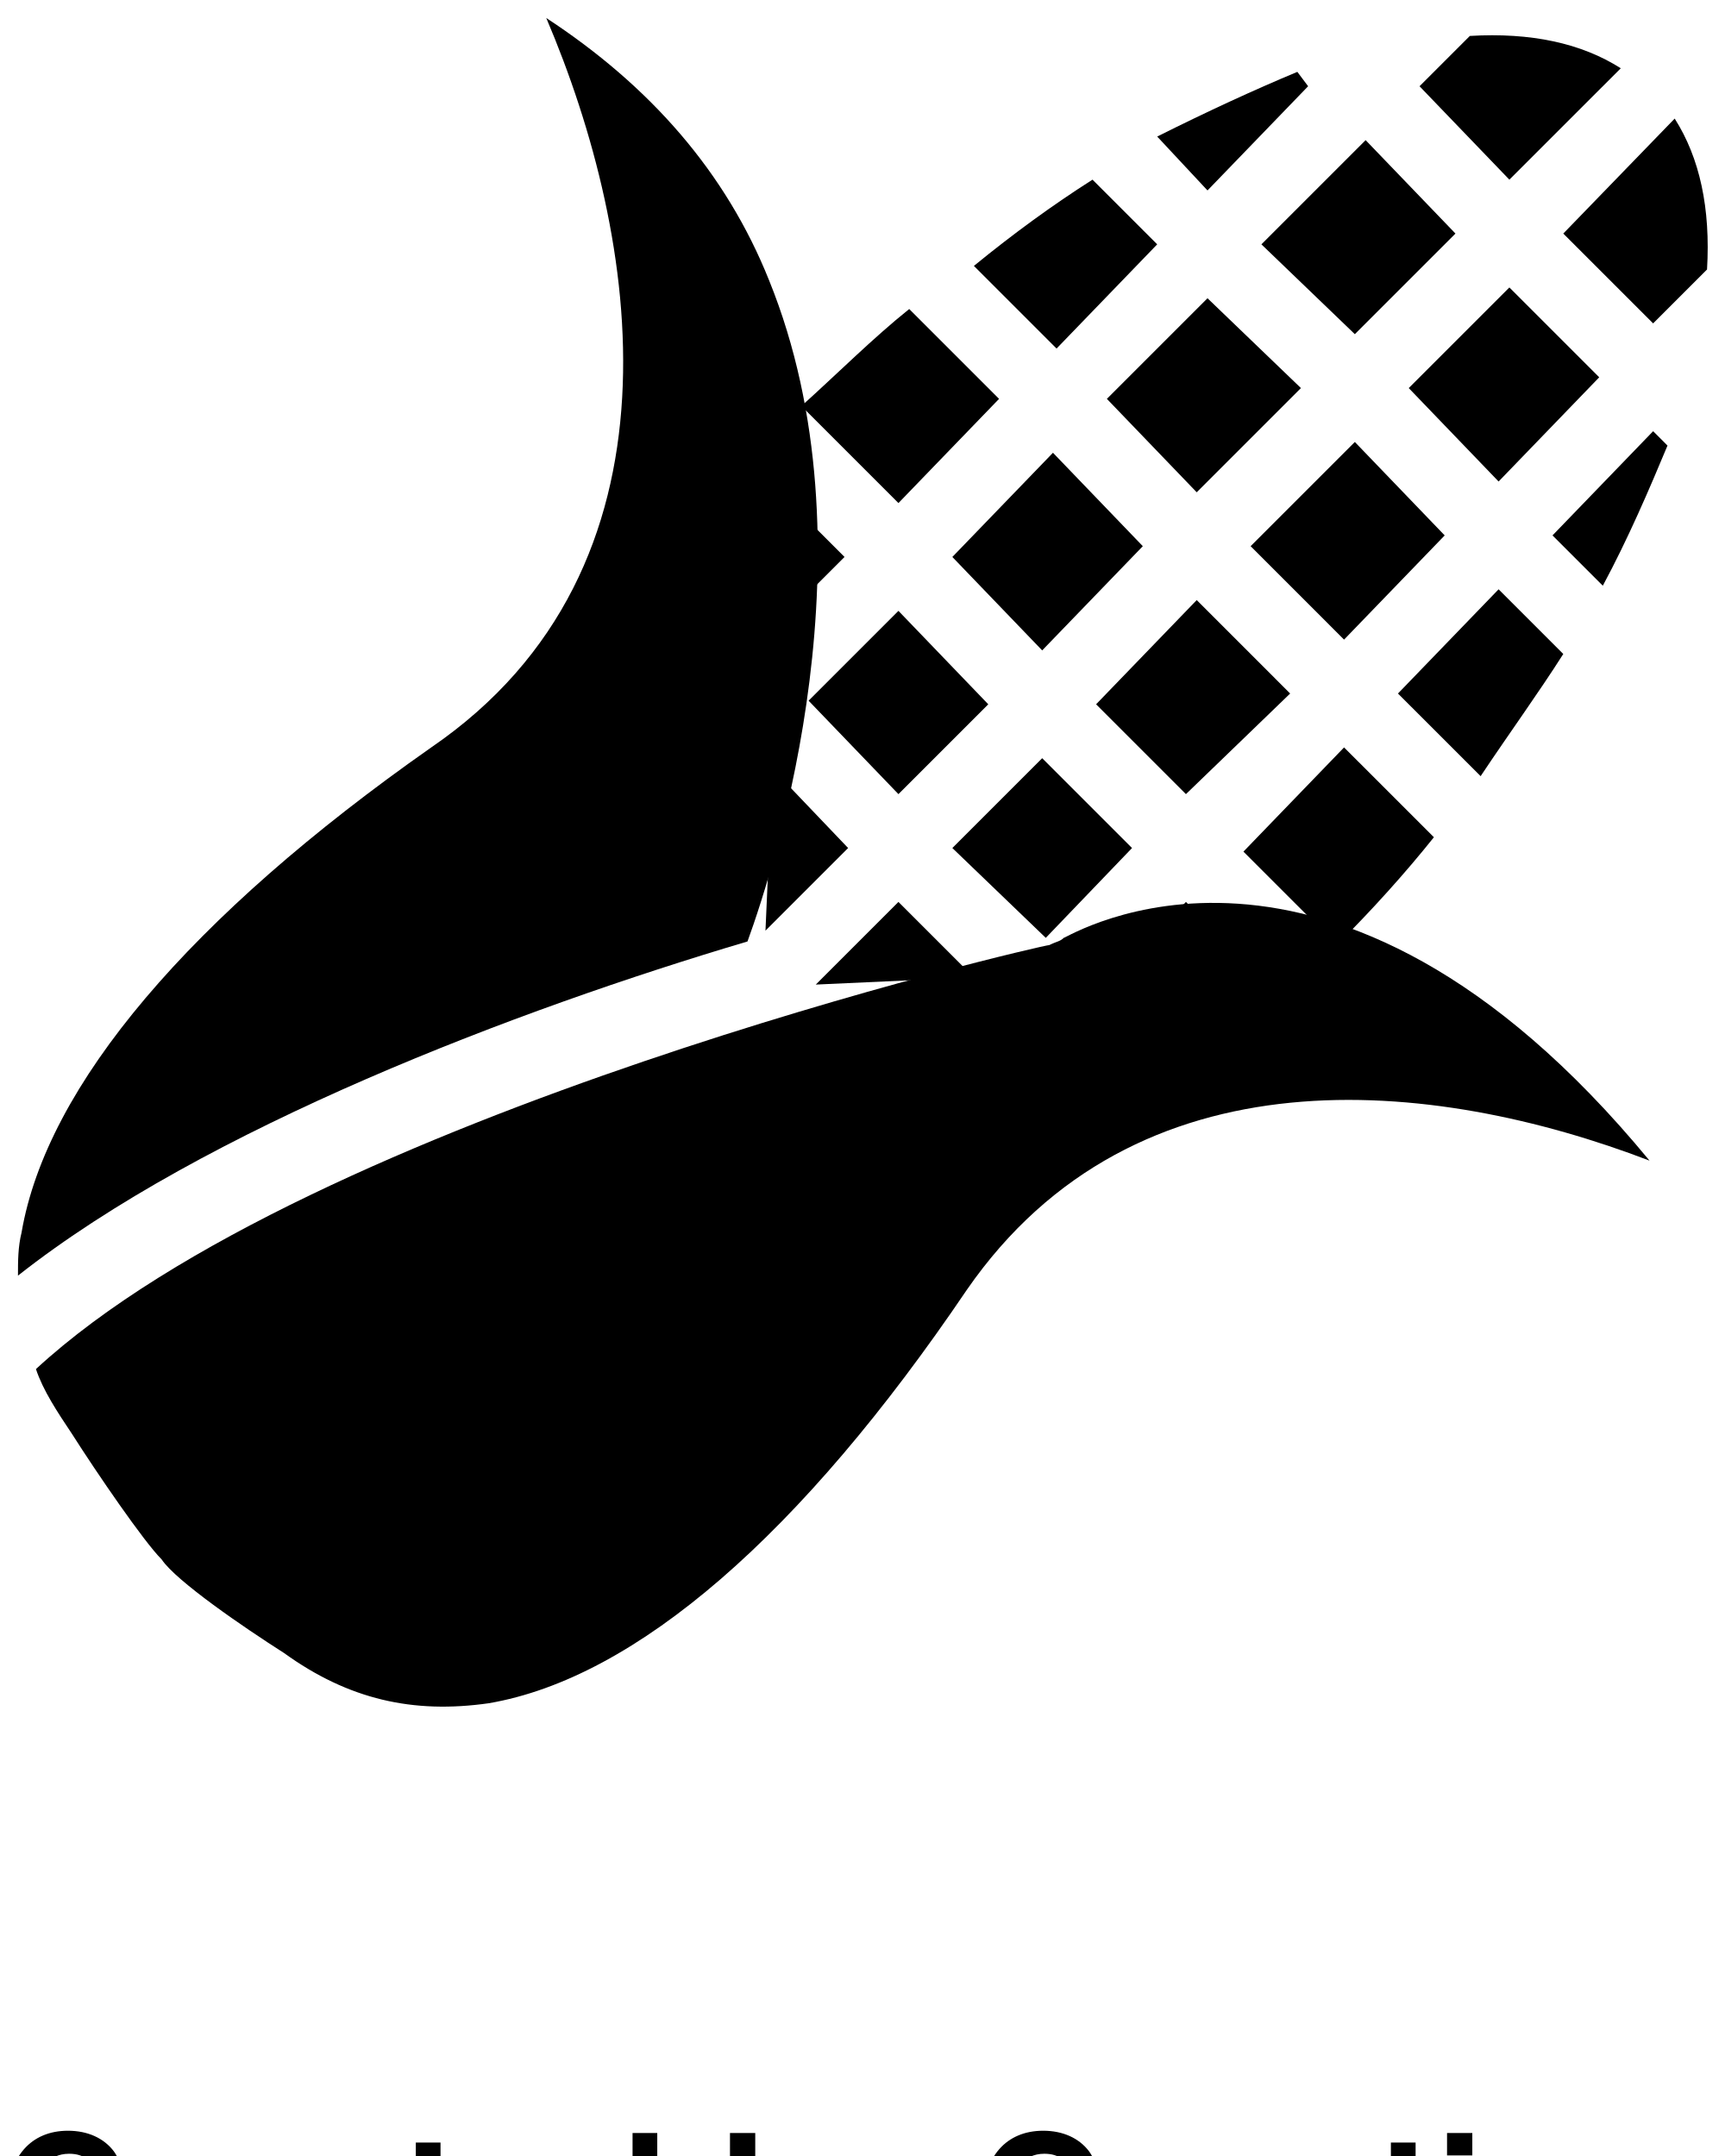
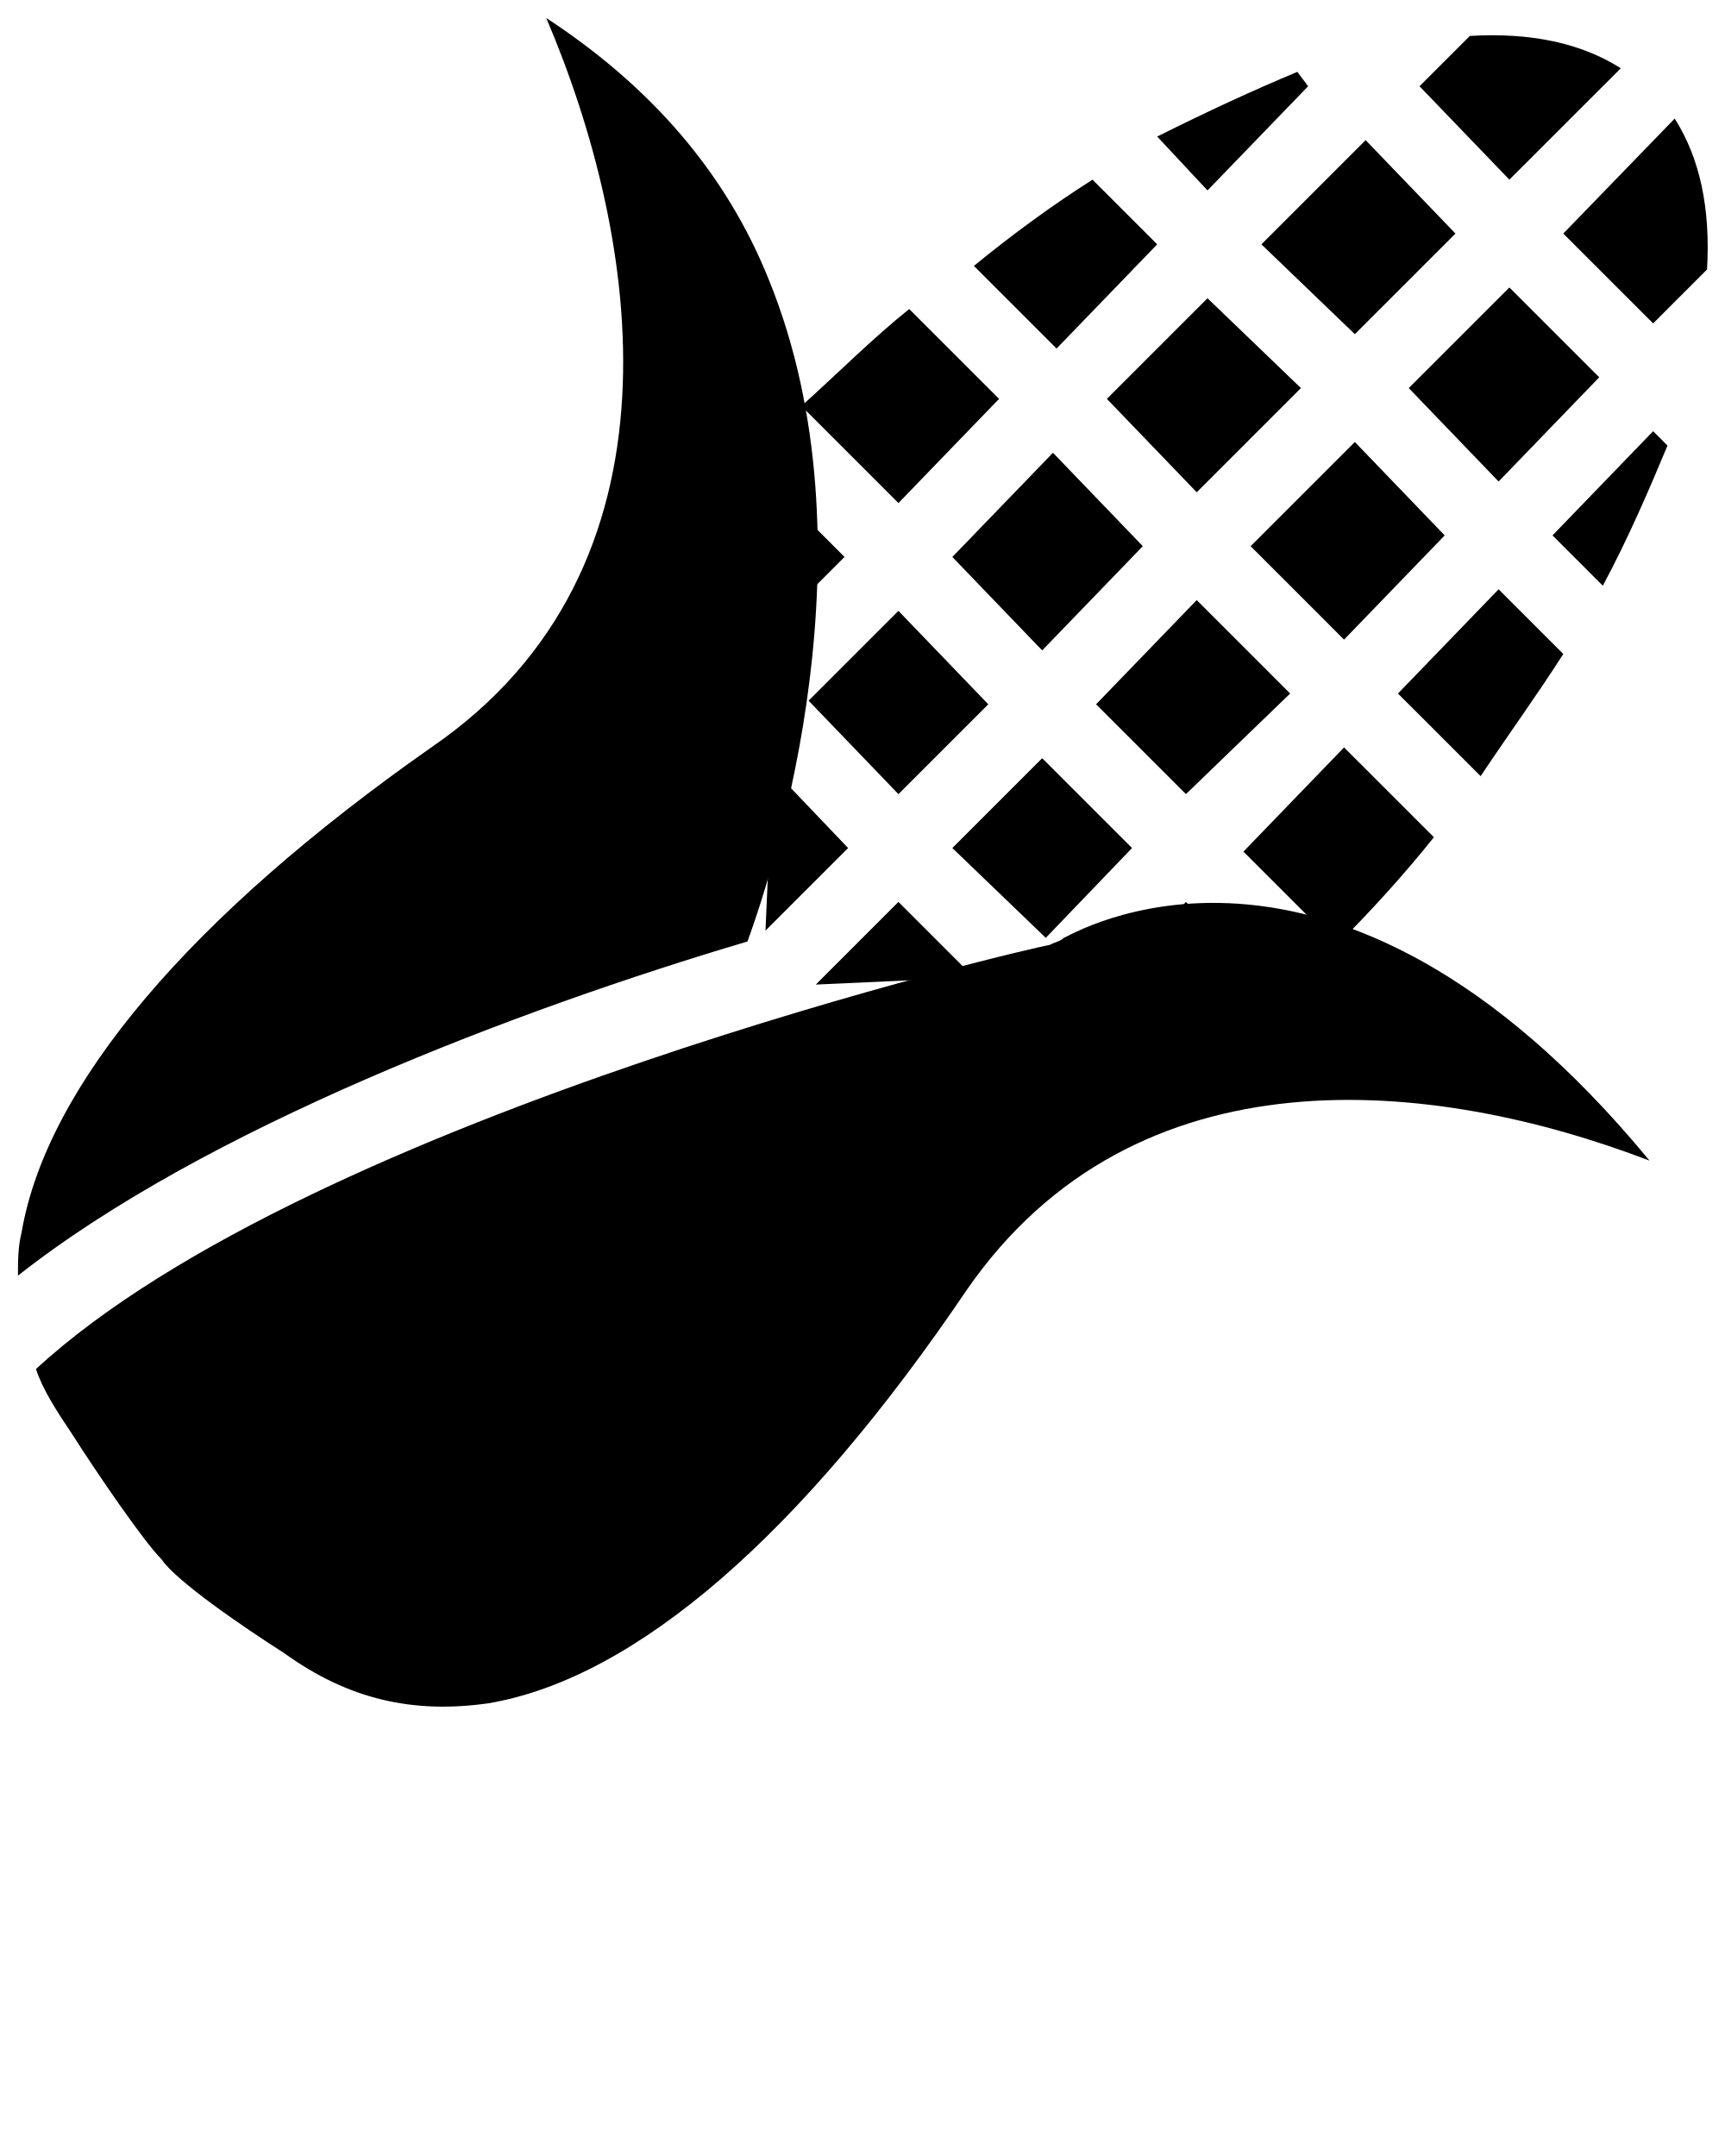
<svg xmlns="http://www.w3.org/2000/svg" version="1.1" x="0px" y="0px" viewBox="0 0 48 60" enable-background="new 0 0 48 48" xml:space="preserve">
  <g>
    <g>
      <path fill="#000000" d="M29.6,26.1c-0.1,0.1-0.2,0.1-0.4,0.2C29,26.3,8.7,31,1,38.1c0.2,0.6,0.6,1.2,1,1.8c0.7,1.1,2,3,2.5,3.5    C4.9,44,6.8,45.3,7.9,46c1.8,1.3,3.6,1.7,5.7,1.4c4.1-0.7,8.7-4.7,13.3-11.5c4.7-6.8,13-5.9,19-3.6C37,21.5,29.7,26.1,29.6,26.1z" />
      <path fill="#000000" d="M0.6,34.3c-0.1,0.4-0.1,0.8-0.1,1.2c5.2-4.1,13.9-7.4,20.3-9.3c0.8-2.2,3.6-11,0.6-18.4    c-1.2-3-3.3-5.4-6.2-7.3c2.6,6.1,4.1,15.3-3.2,20.3C5.3,25.5,1.3,30.2,0.6,34.3z" />
    </g>
    <g>
      <polygon fill="#000000" points="37.7,12.3 34.8,15.2 37.4,17.8 40.2,14.9   " />
      <polygon fill="#000000" points="33.3,16.7 30.5,19.6 33,22.1 35.9,19.3   " />
      <path fill="#000000" d="M43.5,18.2l-1.8-1.8l-2.8,2.9l2.3,2.3C42,20.4,42.8,19.3,43.5,18.2z" />
      <path fill="#000000" d="M44.6,16.3c0.7-1.3,1.3-2.7,1.8-3.9L46,12l-2.8,2.9L44.6,16.3z" />
      <polygon fill="#000000" points="39.2,10.8 41.7,13.4 44.5,10.5 42,8   " />
      <polygon fill="#000000" points="29,18.1 31.8,15.2 29.3,12.6 26.5,15.5   " />
      <path fill="#000000" d="M33.6,5.3l2.8-2.9L36.1,2c-1.2,0.5-2.5,1.1-3.9,1.8L33.6,5.3z" />
      <polygon fill="#000000" points="31.5,23.6 29,21.1 26.5,23.6 29.1,26.1   " />
      <polygon fill="#000000" points="25,22.1 27.5,19.6 25,17 22.5,19.5   " />
      <polygon fill="#000000" points="33.6,8.3 30.8,11.1 33.3,13.7 36.2,10.8   " />
      <polygon fill="#000000" points="23.6,23.6 21.5,21.4 21.3,25.9   " />
      <path fill="#000000" d="M37.4,20.8l-2.8,2.9l2.6,2.6c1-1,1.9-2,2.7-3L37.4,20.8z" />
      <polygon fill="#000000" points="35.1,6.8 37.7,9.3 40.5,6.5 38,3.9   " />
      <path fill="#000000" d="M43.5,6.5L46,9l1.5-1.5c0.1-1.7-0.2-3.1-0.9-4.2L43.5,6.5z" />
      <path fill="#000000" d="M39.5,2.4L42,5l3.1-3.1c-1.1-0.7-2.5-1-4.2-0.9L39.5,2.4z" />
      <polygon fill="#000000" points="31.2,27 34.7,26.8 33,25.1   " />
      <path fill="#000000" d="M32.2,6.8L30.4,5c-1.1,0.7-2.2,1.5-3.3,2.4l2.3,2.3L32.2,6.8z" />
      <path fill="#000000" d="M25,14l2.8-2.9l-2.5-2.5c-1,0.8-2,1.8-3,2.7L25,14z" />
      <polygon fill="#000000" points="23.5,15.5 21.8,13.8 21.6,17.4   " />
      <polygon fill="#000000" points="25,25.1 22.7,27.4 27.1,27.2   " />
    </g>
  </g>
-   <text x="0" y="63" fill="#000000" font-size="5px" font-weight="bold" font-family="'Helvetica Neue', Helvetica, Arial-Unicode, Arial, Sans-serif">Created by Creative Stall</text>
-   <text x="0" y="68" fill="#000000" font-size="5px" font-weight="bold" font-family="'Helvetica Neue', Helvetica, Arial-Unicode, Arial, Sans-serif">from the Noun Project</text>
</svg>
